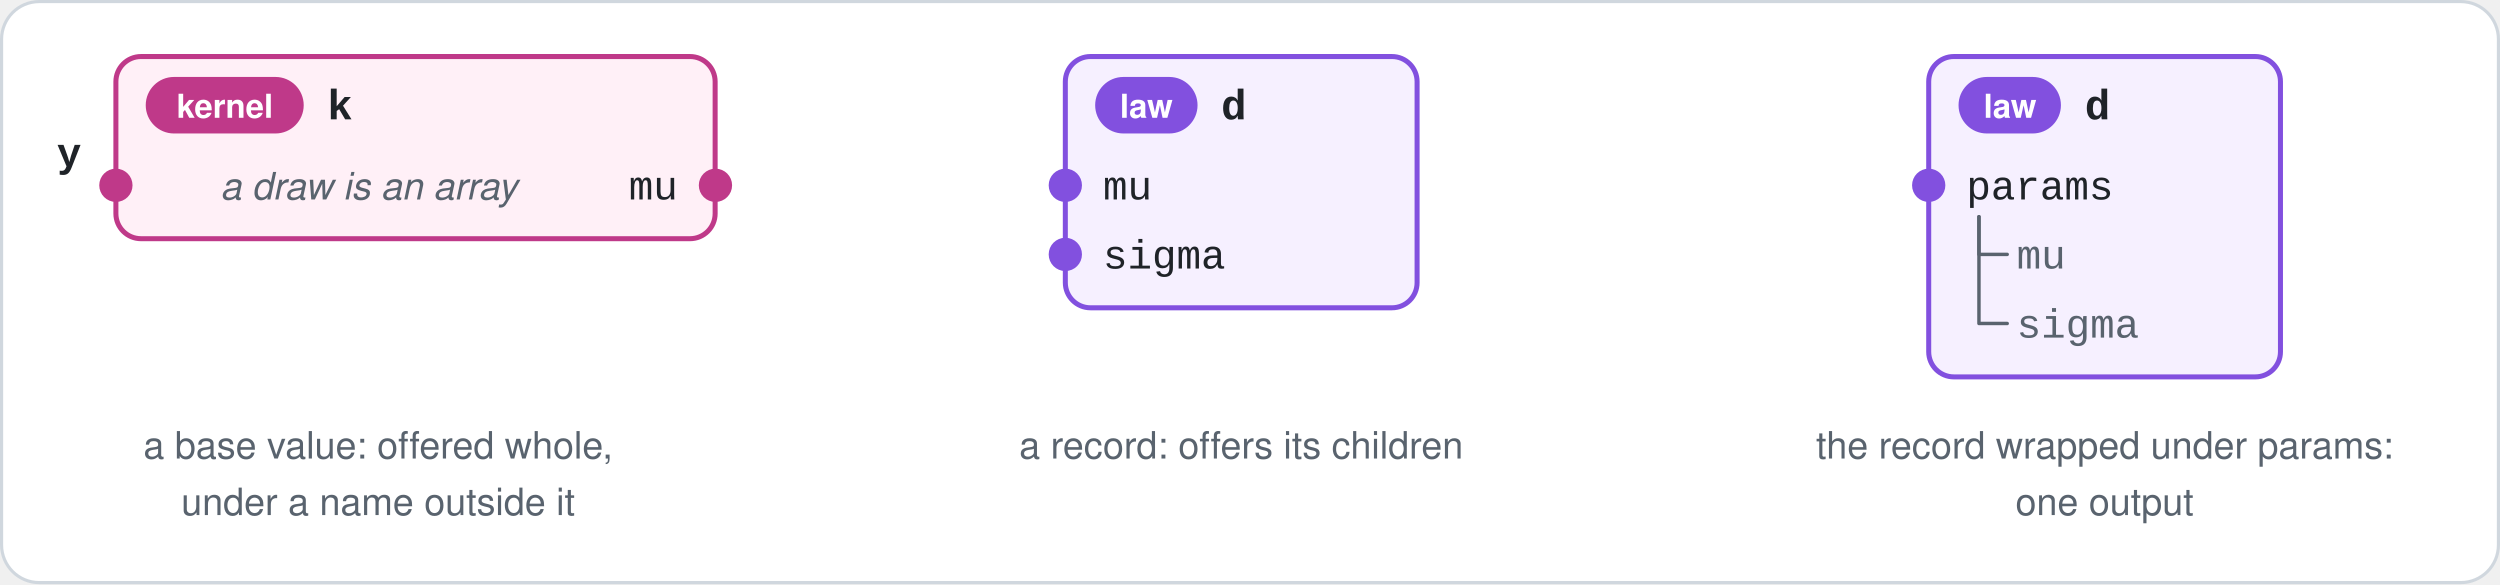
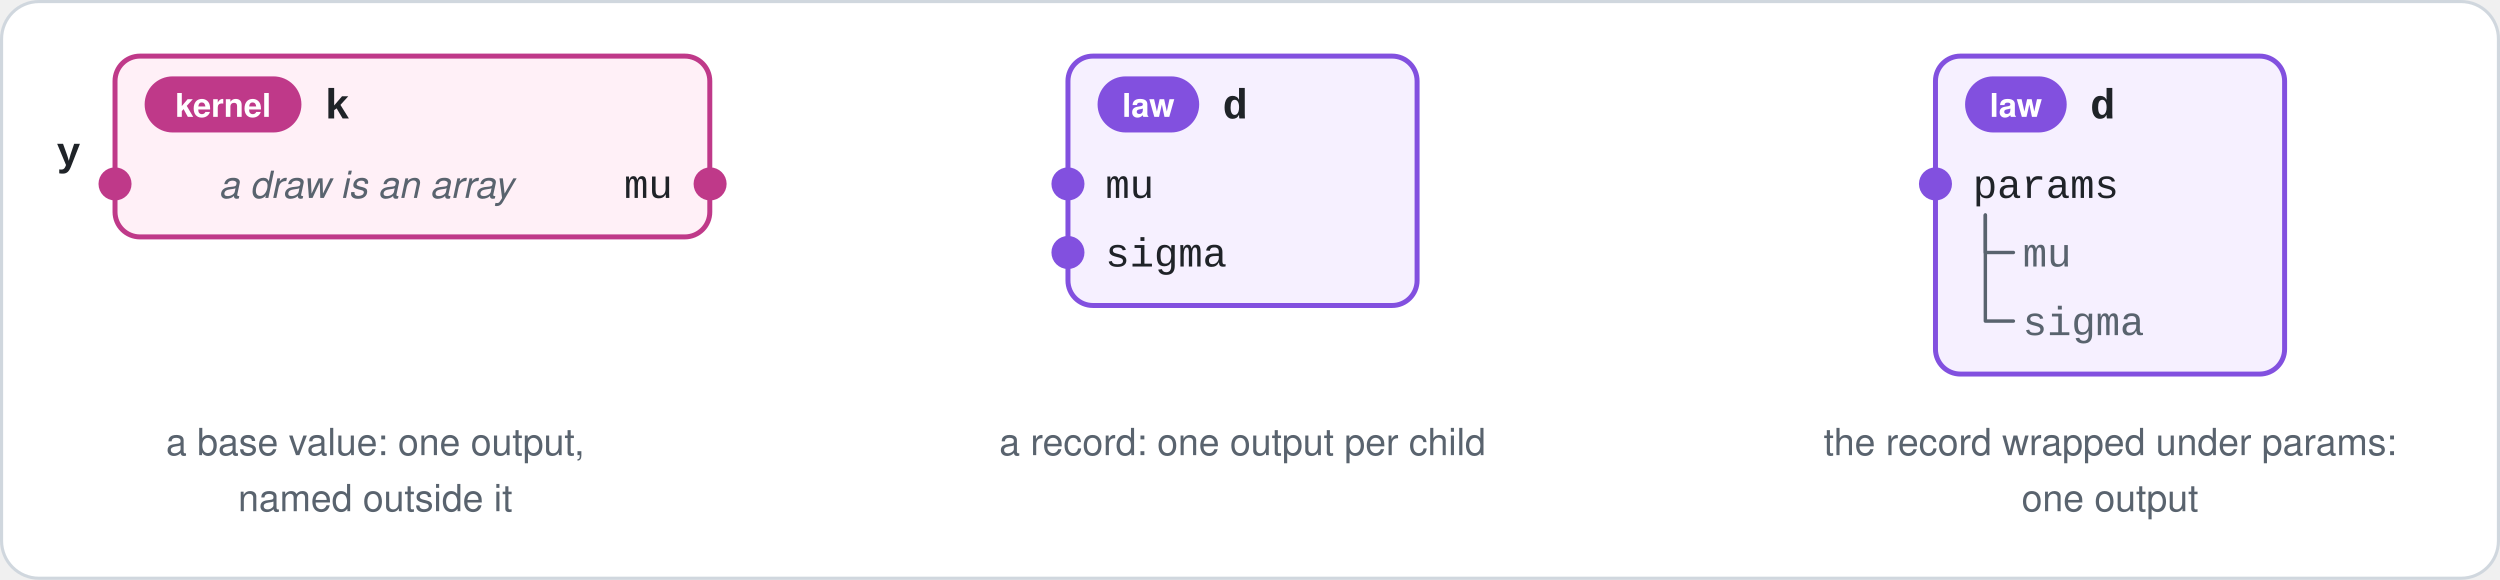
- <svg xmlns="http://www.w3.org/2000/svg" width="796" height="186" viewBox="0 0 796 186" role="img">
+ <svg xmlns="http://www.w3.org/2000/svg" width="802" height="186" viewBox="0 0 802 186" role="img">
  <defs>
    <marker id="arrow" viewBox="0 0 10 10" refX="9" refY="5" markerWidth="9" markerHeight="9" markerUnits="userSpaceOnUse" orient="auto-start-reverse">
      <path d="M 0 1 L 9 5 L 0 9 z" fill="#424a53" />
    </marker>
    <marker id="arrow-fault" viewBox="0 0 10 10" refX="9" refY="5" markerWidth="9" markerHeight="9" markerUnits="userSpaceOnUse" orient="auto-start-reverse">
      <path d="M 0 1 L 9 5 L 0 9 z" fill="#cf222e" />
    </marker>
  </defs>
-   <rect x="0.5" y="0.5" width="795" height="185" rx="12" fill="#ffffff" stroke="#d0d7de" />
+   <rect x="0.5" y="0.5" width="801" height="185" rx="12" fill="#ffffff" stroke="#d0d7de" />
  <g transform="translate(13.0,18.0)">
    <rect x="23.9" y="0.0" width="190.8" height="58.0" rx="8" fill="#fff0f7" stroke="#bf3989" stroke-width="1.6" />
    <rect x="33.9" y="7.0" width="49.3" height="17.0" rx="8.5" fill="#bf3989" stroke="#bf3989" stroke-width="1" />
    <text x="58.6" y="19.5" font-family="-apple-system, BlinkMacSystemFont, 'Segoe UI', Helvetica, Arial, sans-serif" font-size="10.5" font-weight="bold" fill="#ffffff" text-anchor="middle">kernel</text>
    <text x="91.2" y="20.0" font-family="ui-monospace, SFMono-Regular, Menlo, Consolas, 'Liberation Mono', monospace" font-size="13.5" font-weight="bold" fill="#1f2328" text-anchor="start">k</text>
    <text x="12.9" y="35.0" font-family="ui-monospace, SFMono-Regular, Menlo, Consolas, 'Liberation Mono', monospace" font-size="13" font-weight="bold" fill="#1f2328" text-anchor="end">y</text>
    <text x="202.8" y="45.5" font-family="ui-monospace, SFMono-Regular, Menlo, Consolas, 'Liberation Mono', monospace" font-size="13" font-weight="normal" fill="#1f2328" text-anchor="end">mu</text>
    <text x="104.4" y="45.5" font-family="-apple-system, BlinkMacSystemFont, 'Segoe UI', Helvetica, Arial, sans-serif" font-size="12" font-weight="normal" fill="#59636e" text-anchor="middle" font-style="italic">a draw is an array</text>
    <circle cx="23.9" cy="41.0" r="4.5" fill="#bf3989" stroke="#bf3989" stroke-width="1.6" />
    <circle cx="214.8" cy="41.0" r="4.5" fill="#bf3989" stroke="#bf3989" stroke-width="1.6" />
-     <text x="107.4" y="128.0" font-family="-apple-system, BlinkMacSystemFont, 'Segoe UI', Helvetica, Arial, sans-serif" font-size="12" font-weight="normal" fill="#59636e" text-anchor="middle">a base value: offered whole,</text>
-     <text x="107.4" y="146.0" font-family="-apple-system, BlinkMacSystemFont, 'Segoe UI', Helvetica, Arial, sans-serif" font-size="12" font-weight="normal" fill="#59636e" text-anchor="middle">under a name outside it</text>
-     <rect x="326.2" y="0.0" width="112.0" height="80.0" rx="8" fill="#f6f0ff" stroke="#8250df" stroke-width="1.6" />
-     <rect x="336.2" y="7.0" width="31.6" height="17.0" rx="8.5" fill="#8250df" stroke="#8250df" stroke-width="1" />
-     <text x="352.0" y="19.5" font-family="-apple-system, BlinkMacSystemFont, 'Segoe UI', Helvetica, Arial, sans-serif" font-size="10.5" font-weight="bold" fill="#ffffff" text-anchor="middle">law</text>
-     <text x="375.8" y="20.0" font-family="ui-monospace, SFMono-Regular, Menlo, Consolas, 'Liberation Mono', monospace" font-size="13.5" font-weight="bold" fill="#1f2328" text-anchor="start">d</text>
-     <text x="338.2" y="45.5" font-family="ui-monospace, SFMono-Regular, Menlo, Consolas, 'Liberation Mono', monospace" font-size="13" font-weight="normal" fill="#1f2328" text-anchor="start">mu</text>
-     <text x="338.2" y="67.5" font-family="ui-monospace, SFMono-Regular, Menlo, Consolas, 'Liberation Mono', monospace" font-size="13" font-weight="normal" fill="#1f2328" text-anchor="start">sigma</text>
-     <circle cx="326.2" cy="41.0" r="4.5" fill="#8250df" stroke="#8250df" stroke-width="1.6" />
-     <circle cx="326.2" cy="63.0" r="4.5" fill="#8250df" stroke="#8250df" stroke-width="1.6" />
-     <text x="382.2" y="128.0" font-family="-apple-system, BlinkMacSystemFont, 'Segoe UI', Helvetica, Arial, sans-serif" font-size="12" font-weight="normal" fill="#59636e" text-anchor="middle">a record: offers its children</text>
-     <rect x="601.1" y="0.0" width="112.0" height="102.0" rx="8" fill="#f6f0ff" stroke="#8250df" stroke-width="1.6" />
-     <rect x="611.1" y="7.0" width="31.6" height="17.0" rx="8.5" fill="#8250df" stroke="#8250df" stroke-width="1" />
-     <text x="627.0" y="19.5" font-family="-apple-system, BlinkMacSystemFont, 'Segoe UI', Helvetica, Arial, sans-serif" font-size="10.5" font-weight="bold" fill="#ffffff" text-anchor="middle">law</text>
-     <text x="650.8" y="20.0" font-family="ui-monospace, SFMono-Regular, Menlo, Consolas, 'Liberation Mono', monospace" font-size="13.5" font-weight="bold" fill="#1f2328" text-anchor="start">d</text>
-     <text x="613.1" y="45.5" font-family="ui-monospace, SFMono-Regular, Menlo, Consolas, 'Liberation Mono', monospace" font-size="13" font-weight="normal" fill="#1f2328" text-anchor="start">params</text>
-     <text x="629.1" y="67.5" font-family="ui-monospace, SFMono-Regular, Menlo, Consolas, 'Liberation Mono', monospace" font-size="13" font-weight="normal" fill="#59636e" text-anchor="start">mu</text>
-     <text x="629.1" y="89.5" font-family="ui-monospace, SFMono-Regular, Menlo, Consolas, 'Liberation Mono', monospace" font-size="13" font-weight="normal" fill="#59636e" text-anchor="start">sigma</text>
-     <path d="M 617.1,51.0 L 617.1,63.0 L 626.1,63.0" fill="none" stroke="#59636e" stroke-width="1.1" stroke-linejoin="round" stroke-linecap="round" />
-     <path d="M 617.1,51.0 L 617.1,85.0 L 626.1,85.0" fill="none" stroke="#59636e" stroke-width="1.1" stroke-linejoin="round" stroke-linecap="round" />
-     <circle cx="601.1" cy="41.0" r="4.5" fill="#8250df" stroke="#8250df" stroke-width="1.6" />
-     <text x="657.1" y="128.0" font-family="-apple-system, BlinkMacSystemFont, 'Segoe UI', Helvetica, Arial, sans-serif" font-size="12" font-weight="normal" fill="#59636e" text-anchor="middle">the record wrapped under params:</text>
-     <text x="657.1" y="146.0" font-family="-apple-system, BlinkMacSystemFont, 'Segoe UI', Helvetica, Arial, sans-serif" font-size="12" font-weight="normal" fill="#59636e" text-anchor="middle">one output</text>
+     <text x="107.4" y="128.0" font-family="-apple-system, BlinkMacSystemFont, 'Segoe UI', Helvetica, Arial, sans-serif" font-size="12" font-weight="normal" fill="#59636e" text-anchor="middle">a base value: one output,</text>
+     <text x="107.4" y="146.0" font-family="-apple-system, BlinkMacSystemFont, 'Segoe UI', Helvetica, Arial, sans-serif" font-size="12" font-weight="normal" fill="#59636e" text-anchor="middle">named outside it</text>
+     <rect x="329.6" y="0.0" width="112.0" height="80.0" rx="8" fill="#f6f0ff" stroke="#8250df" stroke-width="1.6" />
+     <rect x="339.6" y="7.0" width="31.6" height="17.0" rx="8.5" fill="#8250df" stroke="#8250df" stroke-width="1" />
+     <text x="355.4" y="19.5" font-family="-apple-system, BlinkMacSystemFont, 'Segoe UI', Helvetica, Arial, sans-serif" font-size="10.5" font-weight="bold" fill="#ffffff" text-anchor="middle">law</text>
+     <text x="379.2" y="20.0" font-family="ui-monospace, SFMono-Regular, Menlo, Consolas, 'Liberation Mono', monospace" font-size="13.5" font-weight="bold" fill="#1f2328" text-anchor="start">d</text>
+     <text x="341.6" y="45.5" font-family="ui-monospace, SFMono-Regular, Menlo, Consolas, 'Liberation Mono', monospace" font-size="13" font-weight="normal" fill="#1f2328" text-anchor="start">mu</text>
+     <text x="341.6" y="67.5" font-family="ui-monospace, SFMono-Regular, Menlo, Consolas, 'Liberation Mono', monospace" font-size="13" font-weight="normal" fill="#1f2328" text-anchor="start">sigma</text>
+     <circle cx="329.6" cy="41.0" r="4.5" fill="#8250df" stroke="#8250df" stroke-width="1.6" />
+     <circle cx="329.6" cy="63.0" r="4.5" fill="#8250df" stroke="#8250df" stroke-width="1.6" />
+     <text x="385.6" y="128.0" font-family="-apple-system, BlinkMacSystemFont, 'Segoe UI', Helvetica, Arial, sans-serif" font-size="12" font-weight="normal" fill="#59636e" text-anchor="middle">a record: one output per child</text>
+     <rect x="607.9" y="0.0" width="112.0" height="102.0" rx="8" fill="#f6f0ff" stroke="#8250df" stroke-width="1.6" />
+     <rect x="617.9" y="7.0" width="31.6" height="17.0" rx="8.5" fill="#8250df" stroke="#8250df" stroke-width="1" />
+     <text x="633.7" y="19.5" font-family="-apple-system, BlinkMacSystemFont, 'Segoe UI', Helvetica, Arial, sans-serif" font-size="10.5" font-weight="bold" fill="#ffffff" text-anchor="middle">law</text>
+     <text x="657.5" y="20.0" font-family="ui-monospace, SFMono-Regular, Menlo, Consolas, 'Liberation Mono', monospace" font-size="13.5" font-weight="bold" fill="#1f2328" text-anchor="start">d</text>
+     <text x="619.9" y="45.5" font-family="ui-monospace, SFMono-Regular, Menlo, Consolas, 'Liberation Mono', monospace" font-size="13" font-weight="normal" fill="#1f2328" text-anchor="start">params</text>
+     <text x="635.9" y="67.5" font-family="ui-monospace, SFMono-Regular, Menlo, Consolas, 'Liberation Mono', monospace" font-size="13" font-weight="normal" fill="#59636e" text-anchor="start">mu</text>
+     <text x="635.9" y="89.5" font-family="ui-monospace, SFMono-Regular, Menlo, Consolas, 'Liberation Mono', monospace" font-size="13" font-weight="normal" fill="#59636e" text-anchor="start">sigma</text>
+     <path d="M 623.9,51.0 L 623.9,63.0 L 632.9,63.0" fill="none" stroke="#59636e" stroke-width="1.1" stroke-linejoin="round" stroke-linecap="round" />
+     <path d="M 623.9,51.0 L 623.9,85.0 L 632.9,85.0" fill="none" stroke="#59636e" stroke-width="1.1" stroke-linejoin="round" stroke-linecap="round" />
+     <circle cx="607.9" cy="41.0" r="4.5" fill="#8250df" stroke="#8250df" stroke-width="1.6" />
+     <text x="663.9" y="128.0" font-family="-apple-system, BlinkMacSystemFont, 'Segoe UI', Helvetica, Arial, sans-serif" font-size="12" font-weight="normal" fill="#59636e" text-anchor="middle">the record wrapped under params:</text>
+     <text x="663.9" y="146.0" font-family="-apple-system, BlinkMacSystemFont, 'Segoe UI', Helvetica, Arial, sans-serif" font-size="12" font-weight="normal" fill="#59636e" text-anchor="middle">one output</text>
  </g>
</svg>
